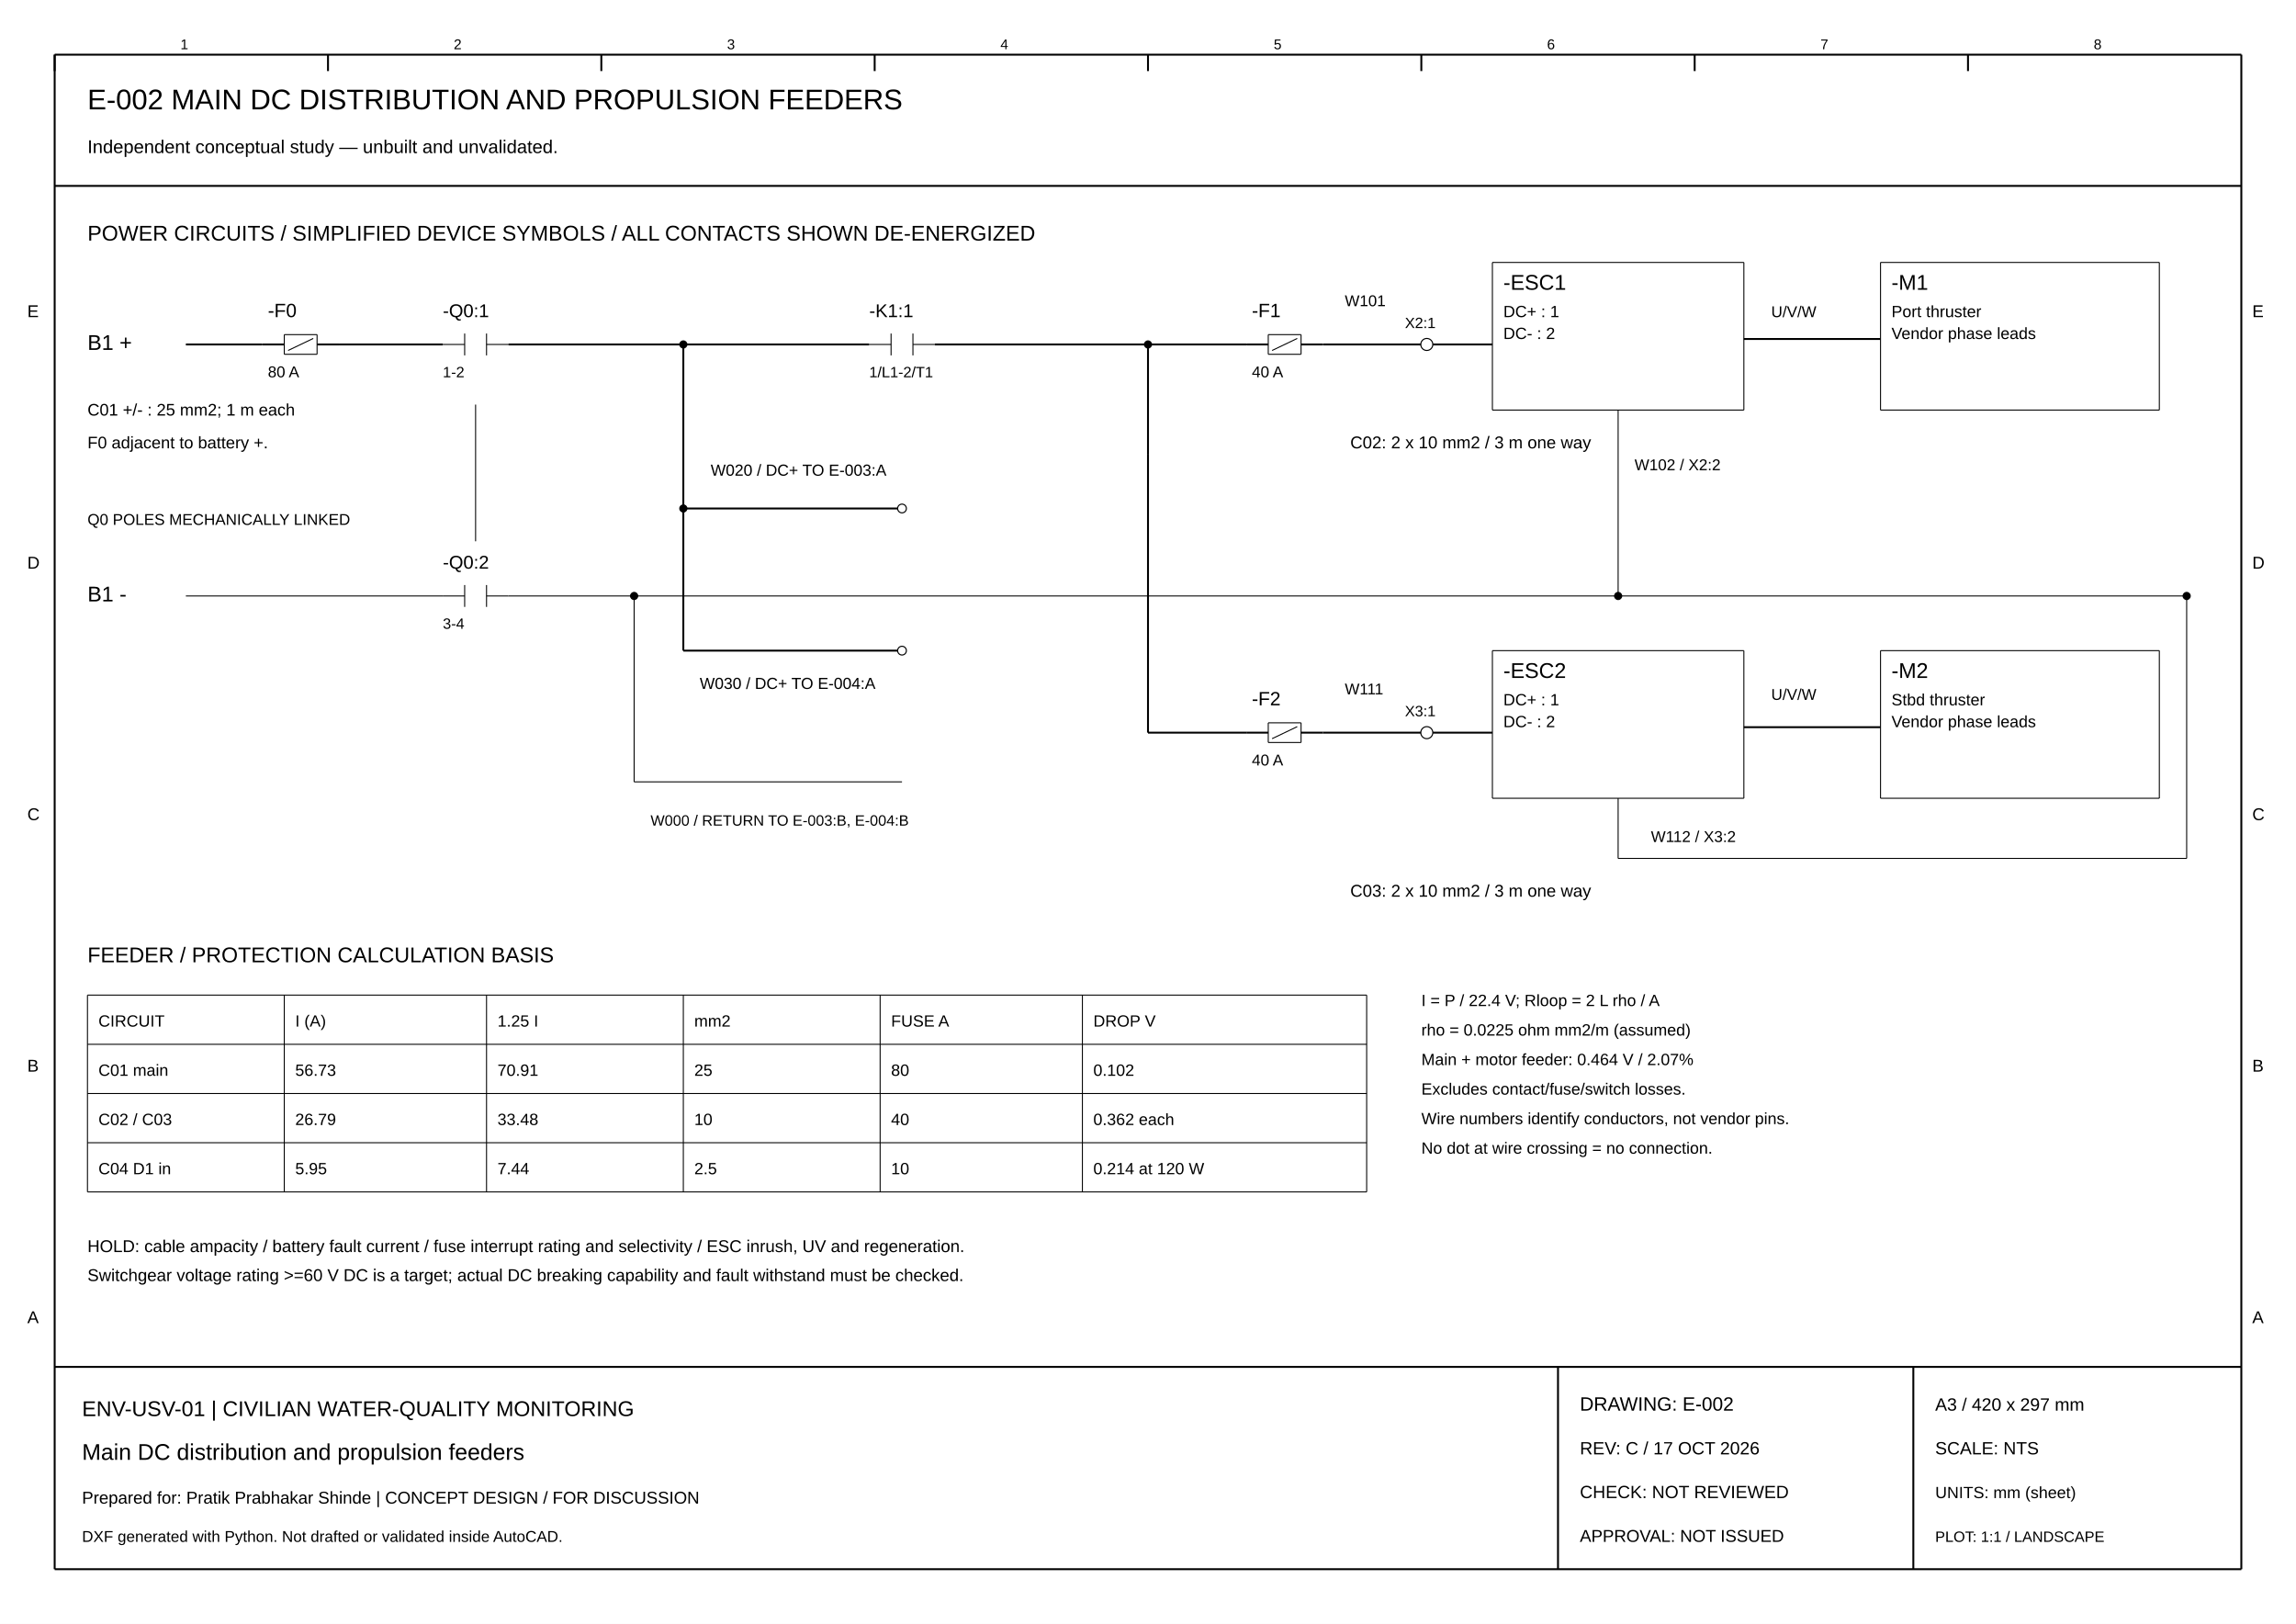
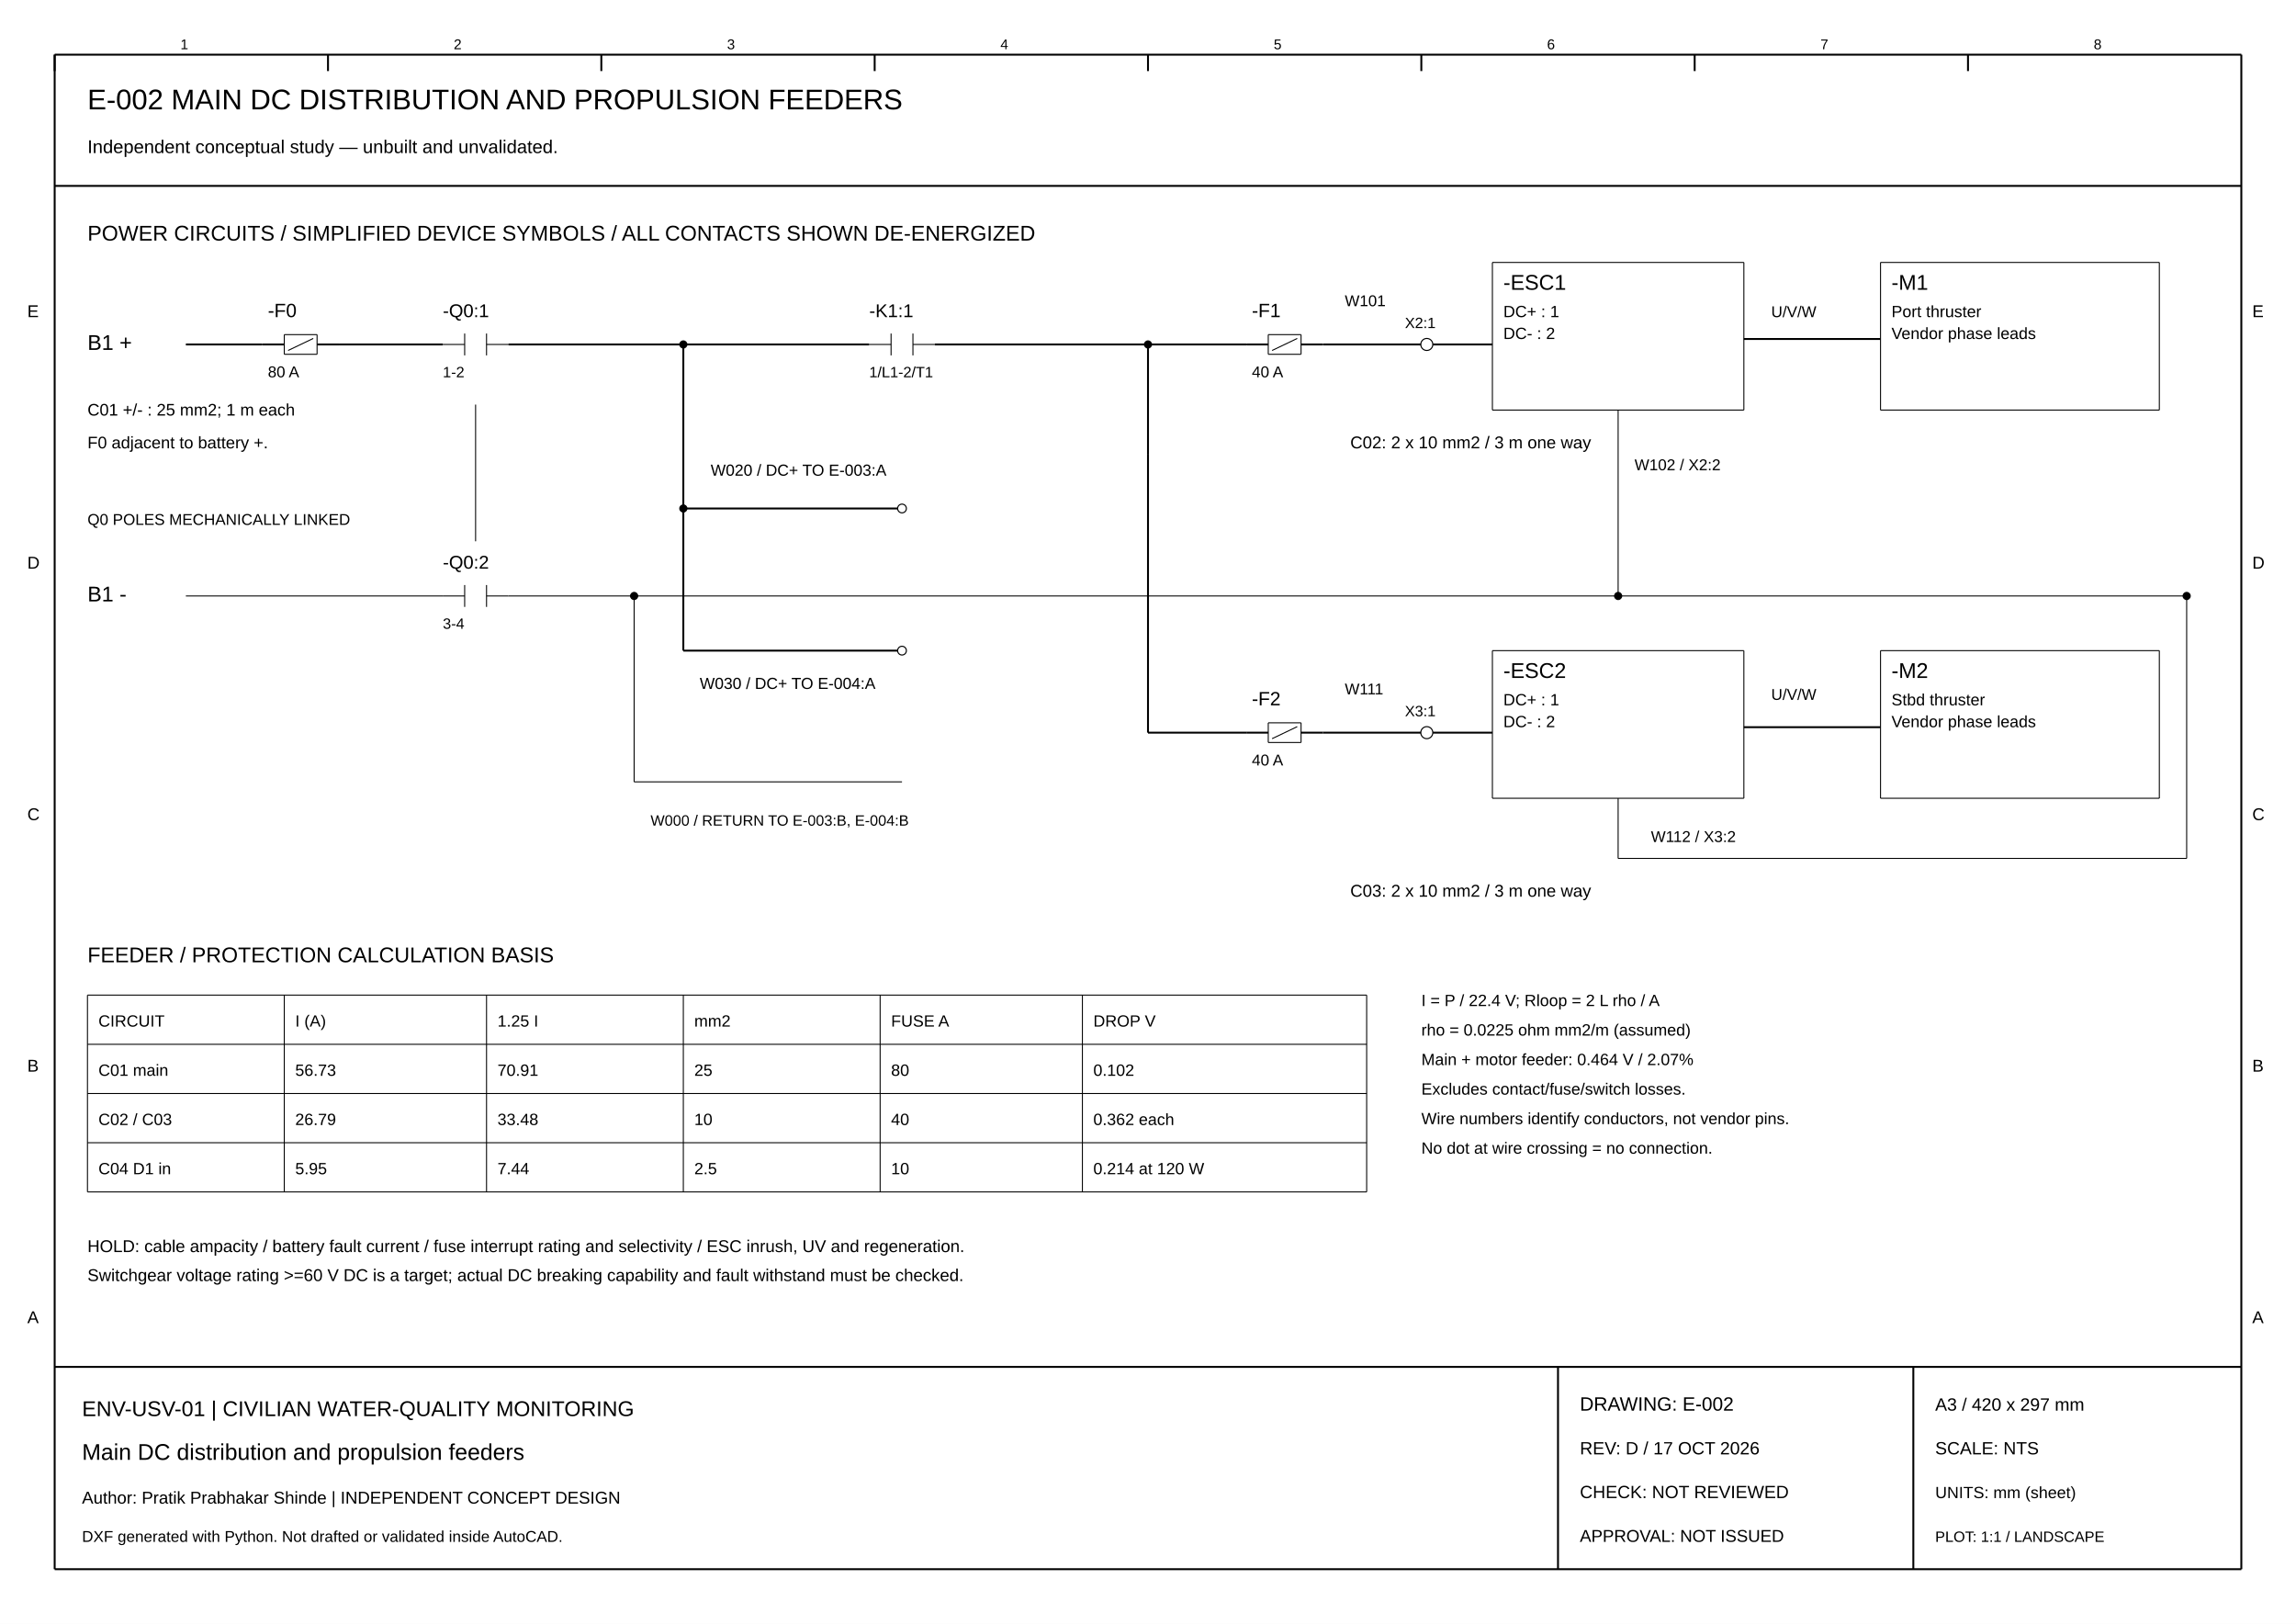
<svg xmlns="http://www.w3.org/2000/svg" viewBox="0 0 420 297" width="1680" height="1188">
  <rect width="420" height="297" fill="white" />
  <line x1="10" y1="287" x2="410" y2="287" stroke="black" stroke-width="0.35" />
  <line x1="410" y1="287" x2="410" y2="10" stroke="black" stroke-width="0.35" />
  <line x1="410" y1="10" x2="10" y2="10" stroke="black" stroke-width="0.35" />
  <line x1="10" y1="10" x2="10" y2="287" stroke="black" stroke-width="0.35" />
  <line x1="10" y1="13" x2="10" y2="10" stroke="black" stroke-width="0.35" />
  <text x="33" y="9" font-family="Arial,Helvetica,sans-serif" font-size="2.6">1</text>
  <line x1="60" y1="13" x2="60" y2="10" stroke="black" stroke-width="0.35" />
  <text x="83" y="9" font-family="Arial,Helvetica,sans-serif" font-size="2.6">2</text>
  <line x1="110" y1="13" x2="110" y2="10" stroke="black" stroke-width="0.35" />
  <text x="133" y="9" font-family="Arial,Helvetica,sans-serif" font-size="2.6">3</text>
  <line x1="160" y1="13" x2="160" y2="10" stroke="black" stroke-width="0.35" />
  <text x="183" y="9" font-family="Arial,Helvetica,sans-serif" font-size="2.6">4</text>
  <line x1="210" y1="13" x2="210" y2="10" stroke="black" stroke-width="0.35" />
  <text x="233" y="9" font-family="Arial,Helvetica,sans-serif" font-size="2.6">5</text>
  <line x1="260" y1="13" x2="260" y2="10" stroke="black" stroke-width="0.35" />
  <text x="283" y="9" font-family="Arial,Helvetica,sans-serif" font-size="2.6">6</text>
  <line x1="310" y1="13" x2="310" y2="10" stroke="black" stroke-width="0.35" />
  <text x="333" y="9" font-family="Arial,Helvetica,sans-serif" font-size="2.6">7</text>
  <line x1="360" y1="13" x2="360" y2="10" stroke="black" stroke-width="0.35" />
  <text x="383" y="9" font-family="Arial,Helvetica,sans-serif" font-size="2.6">8</text>
  <text x="5" y="242" font-family="Arial,Helvetica,sans-serif" font-size="3.12">A</text>
  <text x="412" y="242" font-family="Arial,Helvetica,sans-serif" font-size="3.12">A</text>
  <text x="5" y="196" font-family="Arial,Helvetica,sans-serif" font-size="3.12">B</text>
  <text x="412" y="196" font-family="Arial,Helvetica,sans-serif" font-size="3.12">B</text>
  <text x="5" y="150" font-family="Arial,Helvetica,sans-serif" font-size="3.12">C</text>
  <text x="412" y="150" font-family="Arial,Helvetica,sans-serif" font-size="3.12">C</text>
  <text x="5" y="104" font-family="Arial,Helvetica,sans-serif" font-size="3.12">D</text>
  <text x="412" y="104" font-family="Arial,Helvetica,sans-serif" font-size="3.12">D</text>
  <text x="5" y="58" font-family="Arial,Helvetica,sans-serif" font-size="3.12">E</text>
  <text x="412" y="58" font-family="Arial,Helvetica,sans-serif" font-size="3.12">E</text>
  <text x="16" y="20" font-family="Arial,Helvetica,sans-serif" font-size="5.2">E-002  MAIN DC DISTRIBUTION AND PROPULSION FEEDERS</text>
  <text x="16" y="28" font-family="Arial,Helvetica,sans-serif" font-size="3.38">Independent conceptual study — unbuilt and unvalidated.</text>
  <line x1="10" y1="34" x2="410" y2="34" stroke="black" stroke-width="0.35" />
  <line x1="10" y1="250" x2="410" y2="250" stroke="black" stroke-width="0.35" />
  <text x="15" y="259" font-family="Arial,Helvetica,sans-serif" font-size="3.9">ENV-USV-01  |  CIVILIAN WATER-QUALITY MONITORING</text>
  <text x="15" y="267" font-family="Arial,Helvetica,sans-serif" font-size="4.16">Main DC distribution and propulsion feeders</text>
-   <text x="15" y="275" font-family="Arial,Helvetica,sans-serif" font-size="3.12">Prepared for: Pratik Prabhakar Shinde   |   CONCEPT DESIGN / FOR DISCUSSION</text>
+   <text x="15" y="275" font-family="Arial,Helvetica,sans-serif" font-size="3.12">Author: Pratik Prabhakar Shinde   |   INDEPENDENT CONCEPT DESIGN</text>
  <text x="15" y="282" font-family="Arial,Helvetica,sans-serif" font-size="2.86">DXF generated with Python. Not drafted or validated inside AutoCAD.</text>
  <line x1="285" y1="287" x2="285" y2="250" stroke="black" stroke-width="0.35" />
  <line x1="350" y1="287" x2="350" y2="250" stroke="black" stroke-width="0.35" />
  <text x="289" y="258" font-family="Arial,Helvetica,sans-serif" font-size="3.51">DRAWING: E-002</text>
-   <text x="289" y="266" font-family="Arial,Helvetica,sans-serif" font-size="3.25">REV: C / 17 OCT 2026</text>
+   <text x="289" y="266" font-family="Arial,Helvetica,sans-serif" font-size="3.25">REV: D / 17 OCT 2026</text>
  <text x="289" y="274" font-family="Arial,Helvetica,sans-serif" font-size="3.25">CHECK: NOT REVIEWED</text>
  <text x="289" y="282" font-family="Arial,Helvetica,sans-serif" font-size="3.12">APPROVAL: NOT ISSUED</text>
  <text x="354" y="258" font-family="Arial,Helvetica,sans-serif" font-size="3.25">A3 / 420 x 297 mm</text>
  <text x="354" y="266" font-family="Arial,Helvetica,sans-serif" font-size="3.25">SCALE: NTS</text>
  <text x="354" y="274" font-family="Arial,Helvetica,sans-serif" font-size="2.99">UNITS: mm (sheet)</text>
  <text x="354" y="282" font-family="Arial,Helvetica,sans-serif" font-size="2.73">PLOT: 1:1 / LANDSCAPE</text>
  <text x="16" y="44" font-family="Arial,Helvetica,sans-serif" font-size="3.9">POWER CIRCUITS / SIMPLIFIED DEVICE SYMBOLS / ALL CONTACTS SHOWN DE-ENERGIZED</text>
  <text x="16" y="64" font-family="Arial,Helvetica,sans-serif" font-size="3.9">B1 +</text>
  <line x1="34" y1="63" x2="48" y2="63" stroke="black" stroke-width="0.35" />
  <line x1="48" y1="63" x2="52" y2="63" stroke="black" stroke-width="0.35" />
  <line x1="52" y1="64.8" x2="58" y2="64.8" stroke="black" stroke-width="0.18" />
  <line x1="58" y1="64.8" x2="58" y2="61.2" stroke="black" stroke-width="0.18" />
  <line x1="58" y1="61.2" x2="52" y2="61.2" stroke="black" stroke-width="0.18" />
  <line x1="52" y1="61.2" x2="52" y2="64.8" stroke="black" stroke-width="0.18" />
  <line x1="52.7" y1="64.1" x2="57.3" y2="61.9" stroke="black" stroke-width="0.18" />
  <line x1="58" y1="63" x2="62" y2="63" stroke="black" stroke-width="0.35" />
  <text x="49" y="58" font-family="Arial,Helvetica,sans-serif" font-size="3.51">-F0</text>
  <text x="49" y="69" font-family="Arial,Helvetica,sans-serif" font-size="2.86">80 A</text>
  <line x1="62" y1="63" x2="81" y2="63" stroke="black" stroke-width="0.35" />
  <line x1="81" y1="63" x2="85" y2="63" stroke="black" stroke-width="0.18" />
  <line x1="89" y1="63" x2="93" y2="63" stroke="black" stroke-width="0.18" />
  <line x1="85" y1="65" x2="85" y2="61" stroke="black" stroke-width="0.18" />
  <line x1="89" y1="65" x2="89" y2="61" stroke="black" stroke-width="0.18" />
  <text x="81" y="58" font-family="Arial,Helvetica,sans-serif" font-size="3.38">-Q0:1</text>
  <text x="81" y="69" font-family="Arial,Helvetica,sans-serif" font-size="2.73">1-2</text>
  <line x1="93" y1="63" x2="125" y2="63" stroke="black" stroke-width="0.35" />
  <text x="16" y="110" font-family="Arial,Helvetica,sans-serif" font-size="3.9">B1 -</text>
  <line x1="34" y1="109" x2="81" y2="109" stroke="black" stroke-width="0.18" />
  <line x1="81" y1="109" x2="85" y2="109" stroke="black" stroke-width="0.18" />
  <line x1="89" y1="109" x2="93" y2="109" stroke="black" stroke-width="0.18" />
  <line x1="85" y1="111" x2="85" y2="107" stroke="black" stroke-width="0.18" />
  <line x1="89" y1="111" x2="89" y2="107" stroke="black" stroke-width="0.18" />
  <text x="81" y="104" font-family="Arial,Helvetica,sans-serif" font-size="3.38">-Q0:2</text>
  <text x="81" y="115" font-family="Arial,Helvetica,sans-serif" font-size="2.73">3-4</text>
  <line x1="93" y1="109" x2="400" y2="109" stroke="black" stroke-width="0.18" />
  <line x1="87" y1="99" x2="87" y2="74" stroke="black" stroke-width="0.18" />
  <text x="16" y="96" font-family="Arial,Helvetica,sans-serif" font-size="2.86">Q0 POLES MECHANICALLY LINKED</text>
  <text x="16" y="76" font-family="Arial,Helvetica,sans-serif" font-size="3.055">C01 +/- : 25 mm2; 1 m each</text>
  <text x="16" y="82" font-family="Arial,Helvetica,sans-serif" font-size="3.055">F0 adjacent to battery +.</text>
  <line x1="125" y1="63" x2="125" y2="93" stroke="black" stroke-width="0.35" />
  <circle cx="125" cy="63" r="0.65" fill="black" stroke="black" stroke-width=".2" />
  <line x1="125" y1="63" x2="159" y2="63" stroke="black" stroke-width="0.35" />
  <line x1="159" y1="63" x2="163" y2="63" stroke="black" stroke-width="0.18" />
  <line x1="167" y1="63" x2="171" y2="63" stroke="black" stroke-width="0.18" />
  <line x1="163" y1="65" x2="163" y2="61" stroke="black" stroke-width="0.18" />
  <line x1="167" y1="65" x2="167" y2="61" stroke="black" stroke-width="0.18" />
  <text x="159" y="58" font-family="Arial,Helvetica,sans-serif" font-size="3.38">-K1:1</text>
  <text x="159" y="69" font-family="Arial,Helvetica,sans-serif" font-size="2.73">1/L1-2/T1</text>
  <line x1="171" y1="63" x2="210" y2="63" stroke="black" stroke-width="0.35" />
  <line x1="210" y1="63" x2="210" y2="83" stroke="black" stroke-width="0.35" />
  <circle cx="210" cy="63" r="0.65" fill="black" stroke="black" stroke-width=".2" />
  <line x1="210" y1="63" x2="228" y2="63" stroke="black" stroke-width="0.35" />
  <line x1="228" y1="63" x2="232" y2="63" stroke="black" stroke-width="0.35" />
  <line x1="232" y1="64.8" x2="238" y2="64.8" stroke="black" stroke-width="0.18" />
  <line x1="238" y1="64.8" x2="238" y2="61.2" stroke="black" stroke-width="0.18" />
  <line x1="238" y1="61.2" x2="232" y2="61.2" stroke="black" stroke-width="0.18" />
  <line x1="232" y1="61.2" x2="232" y2="64.8" stroke="black" stroke-width="0.18" />
  <line x1="232.7" y1="64.1" x2="237.3" y2="61.9" stroke="black" stroke-width="0.18" />
  <line x1="238" y1="63" x2="242" y2="63" stroke="black" stroke-width="0.35" />
  <text x="229" y="58" font-family="Arial,Helvetica,sans-serif" font-size="3.51">-F1</text>
  <text x="229" y="69" font-family="Arial,Helvetica,sans-serif" font-size="2.86">40 A</text>
  <line x1="242" y1="63" x2="273" y2="63" stroke="black" stroke-width="0.35" />
  <circle cx="261" cy="63" r="1.1" fill="white" stroke="black" stroke-width=".2" />
  <text x="257" y="60" font-family="Arial,Helvetica,sans-serif" font-size="2.73">X2:1</text>
  <text x="246" y="56" font-family="Arial,Helvetica,sans-serif" font-size="2.86">W101</text>
  <line x1="273" y1="75" x2="319" y2="75" stroke="black" stroke-width="0.18" />
  <line x1="319" y1="75" x2="319" y2="48" stroke="black" stroke-width="0.18" />
  <line x1="319" y1="48" x2="273" y2="48" stroke="black" stroke-width="0.18" />
  <line x1="273" y1="48" x2="273" y2="75" stroke="black" stroke-width="0.18" />
  <text x="275" y="53" font-family="Arial,Helvetica,sans-serif" font-size="3.9">-ESC1</text>
  <text x="275" y="58" font-family="Arial,Helvetica,sans-serif" font-size="2.99">DC+ : 1</text>
  <text x="275" y="62" font-family="Arial,Helvetica,sans-serif" font-size="2.99">DC- : 2</text>
  <line x1="296" y1="75" x2="296" y2="109" stroke="black" stroke-width="0.18" />
  <circle cx="296" cy="109" r="0.65" fill="black" stroke="black" stroke-width=".2" />
  <line x1="319" y1="62" x2="344" y2="62" stroke="black" stroke-width="0.35" />
  <line x1="344" y1="75" x2="395" y2="75" stroke="black" stroke-width="0.18" />
  <line x1="395" y1="75" x2="395" y2="48" stroke="black" stroke-width="0.18" />
  <line x1="395" y1="48" x2="344" y2="48" stroke="black" stroke-width="0.18" />
  <line x1="344" y1="48" x2="344" y2="75" stroke="black" stroke-width="0.18" />
  <text x="346" y="53" font-family="Arial,Helvetica,sans-serif" font-size="3.9">-M1</text>
  <text x="346" y="58" font-family="Arial,Helvetica,sans-serif" font-size="2.99">Port thruster</text>
  <text x="346" y="62" font-family="Arial,Helvetica,sans-serif" font-size="2.99">Vendor phase leads</text>
  <text x="324" y="58" font-family="Arial,Helvetica,sans-serif" font-size="2.86">U/V/W</text>
  <text x="299" y="86" font-family="Arial,Helvetica,sans-serif" font-size="2.86">W102 / X2:2</text>
  <text x="247" y="82" font-family="Arial,Helvetica,sans-serif" font-size="3.12">C02: 2 x 10 mm2 / 3 m one way</text>
  <line x1="210" y1="83" x2="210" y2="134" stroke="black" stroke-width="0.35" />
  <line x1="210" y1="134" x2="228" y2="134" stroke="black" stroke-width="0.35" />
  <line x1="228" y1="134" x2="232" y2="134" stroke="black" stroke-width="0.35" />
  <line x1="232" y1="135.8" x2="238" y2="135.8" stroke="black" stroke-width="0.18" />
  <line x1="238" y1="135.8" x2="238" y2="132.2" stroke="black" stroke-width="0.18" />
  <line x1="238" y1="132.2" x2="232" y2="132.2" stroke="black" stroke-width="0.18" />
  <line x1="232" y1="132.2" x2="232" y2="135.8" stroke="black" stroke-width="0.18" />
  <line x1="232.7" y1="135.1" x2="237.3" y2="132.9" stroke="black" stroke-width="0.18" />
  <line x1="238" y1="134" x2="242" y2="134" stroke="black" stroke-width="0.35" />
  <text x="229" y="129" font-family="Arial,Helvetica,sans-serif" font-size="3.51">-F2</text>
  <text x="229" y="140" font-family="Arial,Helvetica,sans-serif" font-size="2.86">40 A</text>
  <line x1="242" y1="134" x2="273" y2="134" stroke="black" stroke-width="0.35" />
  <circle cx="261" cy="134" r="1.1" fill="white" stroke="black" stroke-width=".2" />
  <text x="257" y="131" font-family="Arial,Helvetica,sans-serif" font-size="2.73">X3:1</text>
  <text x="246" y="127" font-family="Arial,Helvetica,sans-serif" font-size="2.86">W111</text>
  <line x1="273" y1="146" x2="319" y2="146" stroke="black" stroke-width="0.18" />
  <line x1="319" y1="146" x2="319" y2="119" stroke="black" stroke-width="0.18" />
  <line x1="319" y1="119" x2="273" y2="119" stroke="black" stroke-width="0.18" />
  <line x1="273" y1="119" x2="273" y2="146" stroke="black" stroke-width="0.18" />
  <text x="275" y="124" font-family="Arial,Helvetica,sans-serif" font-size="3.9">-ESC2</text>
  <text x="275" y="129" font-family="Arial,Helvetica,sans-serif" font-size="2.99">DC+ : 1</text>
  <text x="275" y="133" font-family="Arial,Helvetica,sans-serif" font-size="2.99">DC- : 2</text>
  <line x1="296" y1="146" x2="296" y2="157" stroke="black" stroke-width="0.18" />
  <line x1="296" y1="157" x2="400" y2="157" stroke="black" stroke-width="0.18" />
  <line x1="400" y1="157" x2="400" y2="109" stroke="black" stroke-width="0.18" />
  <circle cx="400" cy="109" r="0.65" fill="black" stroke="black" stroke-width=".2" />
  <text x="302" y="154" font-family="Arial,Helvetica,sans-serif" font-size="2.86">W112 / X3:2</text>
  <line x1="319" y1="133" x2="344" y2="133" stroke="black" stroke-width="0.35" />
  <line x1="344" y1="146" x2="395" y2="146" stroke="black" stroke-width="0.18" />
  <line x1="395" y1="146" x2="395" y2="119" stroke="black" stroke-width="0.18" />
  <line x1="395" y1="119" x2="344" y2="119" stroke="black" stroke-width="0.18" />
  <line x1="344" y1="119" x2="344" y2="146" stroke="black" stroke-width="0.18" />
  <text x="346" y="124" font-family="Arial,Helvetica,sans-serif" font-size="3.9">-M2</text>
  <text x="346" y="129" font-family="Arial,Helvetica,sans-serif" font-size="2.99">Stbd thruster</text>
  <text x="346" y="133" font-family="Arial,Helvetica,sans-serif" font-size="2.99">Vendor phase leads</text>
  <text x="324" y="128" font-family="Arial,Helvetica,sans-serif" font-size="2.86">U/V/W</text>
  <text x="247" y="164" font-family="Arial,Helvetica,sans-serif" font-size="3.12">C03: 2 x 10 mm2 / 3 m one way</text>
  <line x1="125" y1="93" x2="165" y2="93" stroke="black" stroke-width="0.35" />
  <text x="130" y="87" font-family="Arial,Helvetica,sans-serif" font-size="2.925">W020 / DC+ TO E-003:A</text>
  <circle cx="165" cy="93" r="0.8" fill="white" stroke="black" stroke-width=".2" />
  <circle cx="125" cy="93" r="0.65" fill="black" stroke="black" stroke-width=".2" />
  <line x1="125" y1="93" x2="125" y2="119" stroke="black" stroke-width="0.35" />
  <line x1="125" y1="119" x2="165" y2="119" stroke="black" stroke-width="0.35" />
  <text x="128" y="126" font-family="Arial,Helvetica,sans-serif" font-size="2.925">W030 / DC+ TO E-004:A</text>
  <circle cx="165" cy="119" r="0.8" fill="white" stroke="black" stroke-width=".2" />
  <line x1="116" y1="109" x2="116" y2="143" stroke="black" stroke-width="0.18" />
  <circle cx="116" cy="109" r="0.65" fill="black" stroke="black" stroke-width=".2" />
  <line x1="116" y1="143" x2="165" y2="143" stroke="black" stroke-width="0.18" />
  <text x="119" y="151" font-family="Arial,Helvetica,sans-serif" font-size="2.73">W000 / RETURN TO E-003:B, E-004:B</text>
  <text x="16" y="176" font-family="Arial,Helvetica,sans-serif" font-size="3.9">FEEDER / PROTECTION CALCULATION BASIS</text>
  <line x1="16" y1="218" x2="250" y2="218" stroke="black" stroke-width="0.18" />
  <line x1="250" y1="218" x2="250" y2="182" stroke="black" stroke-width="0.18" />
  <line x1="250" y1="182" x2="16" y2="182" stroke="black" stroke-width="0.18" />
  <line x1="16" y1="182" x2="16" y2="218" stroke="black" stroke-width="0.18" />
  <line x1="52" y1="218" x2="52" y2="182" stroke="black" stroke-width="0.18" />
  <line x1="89" y1="218" x2="89" y2="182" stroke="black" stroke-width="0.18" />
  <line x1="125" y1="218" x2="125" y2="182" stroke="black" stroke-width="0.18" />
  <line x1="161" y1="218" x2="161" y2="182" stroke="black" stroke-width="0.18" />
  <line x1="198" y1="218" x2="198" y2="182" stroke="black" stroke-width="0.18" />
  <line x1="16" y1="191" x2="250" y2="191" stroke="black" stroke-width="0.18" />
  <line x1="16" y1="200" x2="250" y2="200" stroke="black" stroke-width="0.18" />
  <line x1="16" y1="209" x2="250" y2="209" stroke="black" stroke-width="0.18" />
  <text x="18" y="187.76" font-family="Arial,Helvetica,sans-serif" font-size="2.99">CIRCUIT</text>
  <text x="54" y="187.76" font-family="Arial,Helvetica,sans-serif" font-size="2.99">I (A)</text>
  <text x="91" y="187.76" font-family="Arial,Helvetica,sans-serif" font-size="2.99">1.25 I</text>
  <text x="127" y="187.76" font-family="Arial,Helvetica,sans-serif" font-size="2.99">mm2</text>
  <text x="163" y="187.76" font-family="Arial,Helvetica,sans-serif" font-size="2.99">FUSE A</text>
  <text x="200" y="187.76" font-family="Arial,Helvetica,sans-serif" font-size="2.99">DROP V</text>
  <text x="18" y="196.76" font-family="Arial,Helvetica,sans-serif" font-size="2.99">C01 main</text>
  <text x="54" y="196.76" font-family="Arial,Helvetica,sans-serif" font-size="2.99">56.73</text>
  <text x="91" y="196.76" font-family="Arial,Helvetica,sans-serif" font-size="2.99">70.91</text>
  <text x="127" y="196.76" font-family="Arial,Helvetica,sans-serif" font-size="2.99">25</text>
  <text x="163" y="196.76" font-family="Arial,Helvetica,sans-serif" font-size="2.99">80</text>
  <text x="200" y="196.76" font-family="Arial,Helvetica,sans-serif" font-size="2.99">0.102</text>
  <text x="18" y="205.76" font-family="Arial,Helvetica,sans-serif" font-size="2.99">C02 / C03</text>
  <text x="54" y="205.76" font-family="Arial,Helvetica,sans-serif" font-size="2.99">26.79</text>
  <text x="91" y="205.76" font-family="Arial,Helvetica,sans-serif" font-size="2.99">33.48</text>
  <text x="127" y="205.76" font-family="Arial,Helvetica,sans-serif" font-size="2.99">10</text>
  <text x="163" y="205.76" font-family="Arial,Helvetica,sans-serif" font-size="2.99">40</text>
  <text x="200" y="205.76" font-family="Arial,Helvetica,sans-serif" font-size="2.99">0.362 each</text>
  <text x="18" y="214.76" font-family="Arial,Helvetica,sans-serif" font-size="2.99">C04 D1 in</text>
  <text x="54" y="214.76" font-family="Arial,Helvetica,sans-serif" font-size="2.99">5.95</text>
  <text x="91" y="214.76" font-family="Arial,Helvetica,sans-serif" font-size="2.99">7.44</text>
  <text x="127" y="214.76" font-family="Arial,Helvetica,sans-serif" font-size="2.99">2.5</text>
  <text x="163" y="214.76" font-family="Arial,Helvetica,sans-serif" font-size="2.99">10</text>
  <text x="200" y="214.76" font-family="Arial,Helvetica,sans-serif" font-size="2.99">0.214 at 120 W</text>
  <text x="260" y="184.0" font-family="Arial,Helvetica,sans-serif" font-size="2.99">I = P / 22.4 V; Rloop = 2 L rho / A</text>
  <text x="260" y="189.4" font-family="Arial,Helvetica,sans-serif" font-size="2.99">rho = 0.0225 ohm mm2/m (assumed)</text>
  <text x="260" y="194.8" font-family="Arial,Helvetica,sans-serif" font-size="2.99">Main + motor feeder: 0.464 V / 2.07%</text>
  <text x="260" y="200.2" font-family="Arial,Helvetica,sans-serif" font-size="2.99">Excludes contact/fuse/switch losses.</text>
  <text x="260" y="205.6" font-family="Arial,Helvetica,sans-serif" font-size="2.99">Wire numbers identify conductors, not vendor pins.</text>
  <text x="260" y="211.0" font-family="Arial,Helvetica,sans-serif" font-size="2.99">No dot at wire crossing = no connection.</text>
  <text x="16" y="229.0" font-family="Arial,Helvetica,sans-serif" font-size="3.12">HOLD: cable ampacity / battery fault current / fuse interrupt rating and selectivity / ESC inrush, UV and regeneration.</text>
  <text x="16" y="234.3" font-family="Arial,Helvetica,sans-serif" font-size="3.12">Switchgear voltage rating &gt;=60 V DC is a target; actual DC breaking capability and fault withstand must be checked.</text>
</svg>
